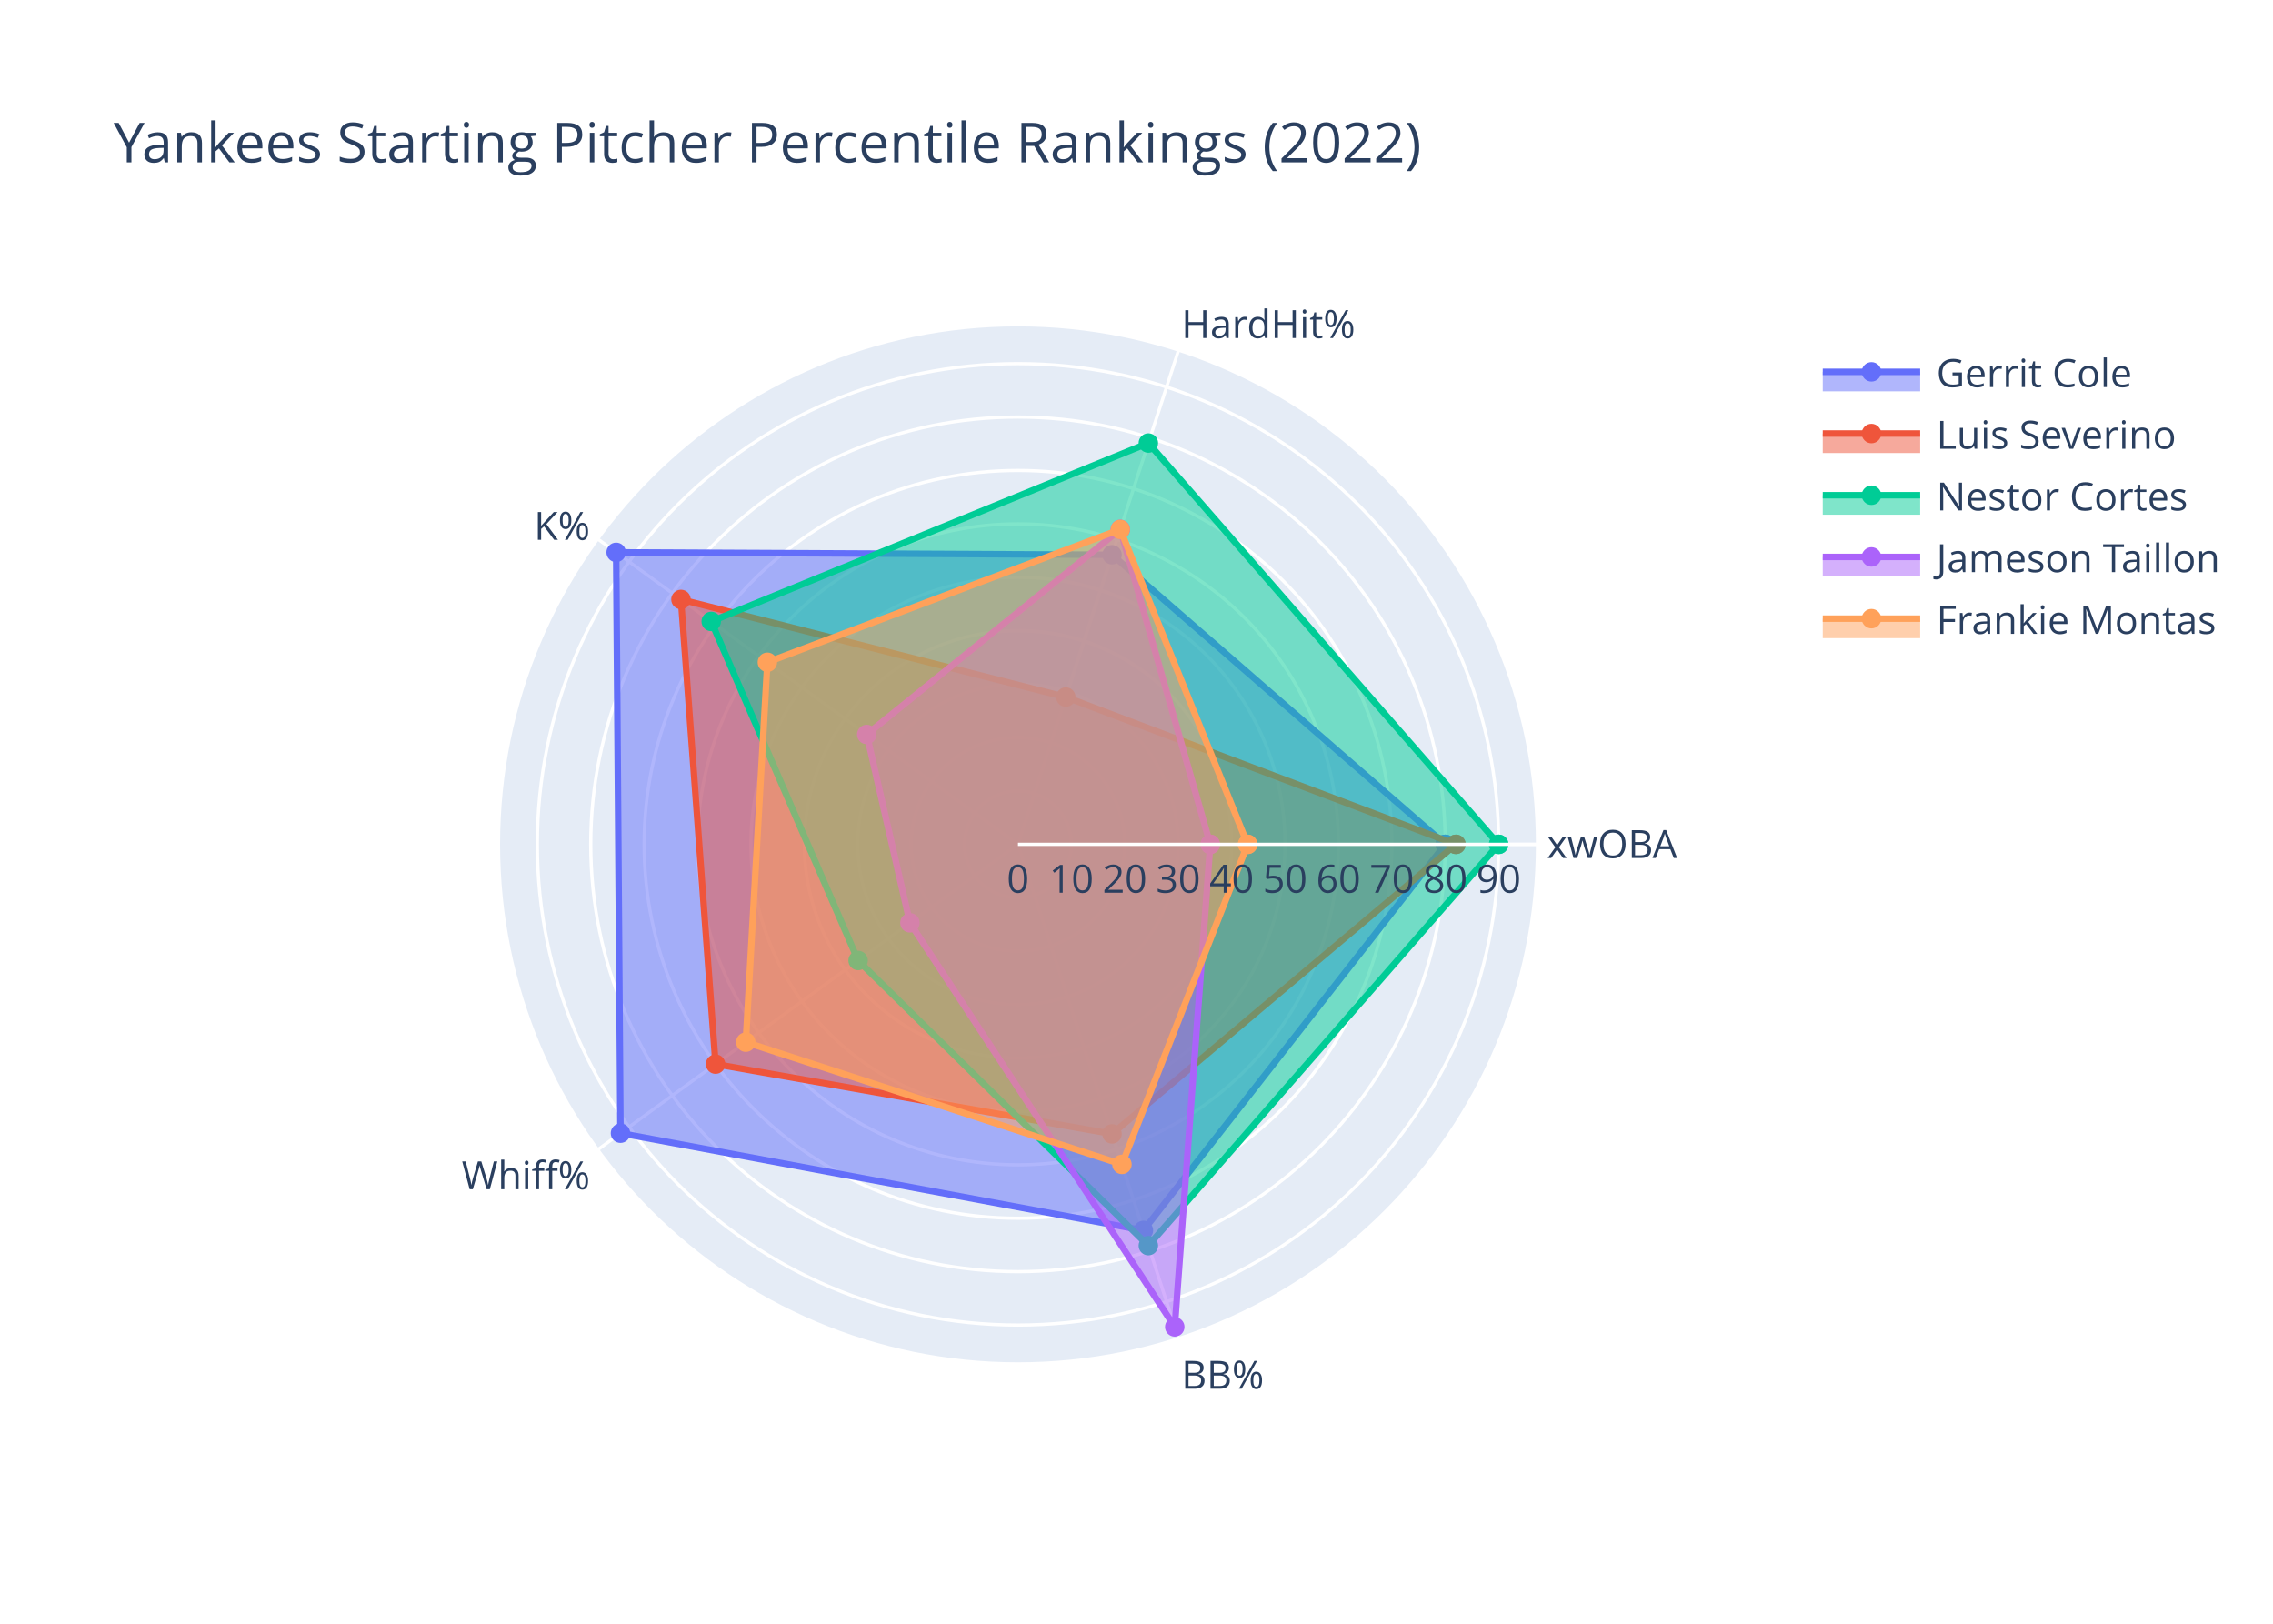
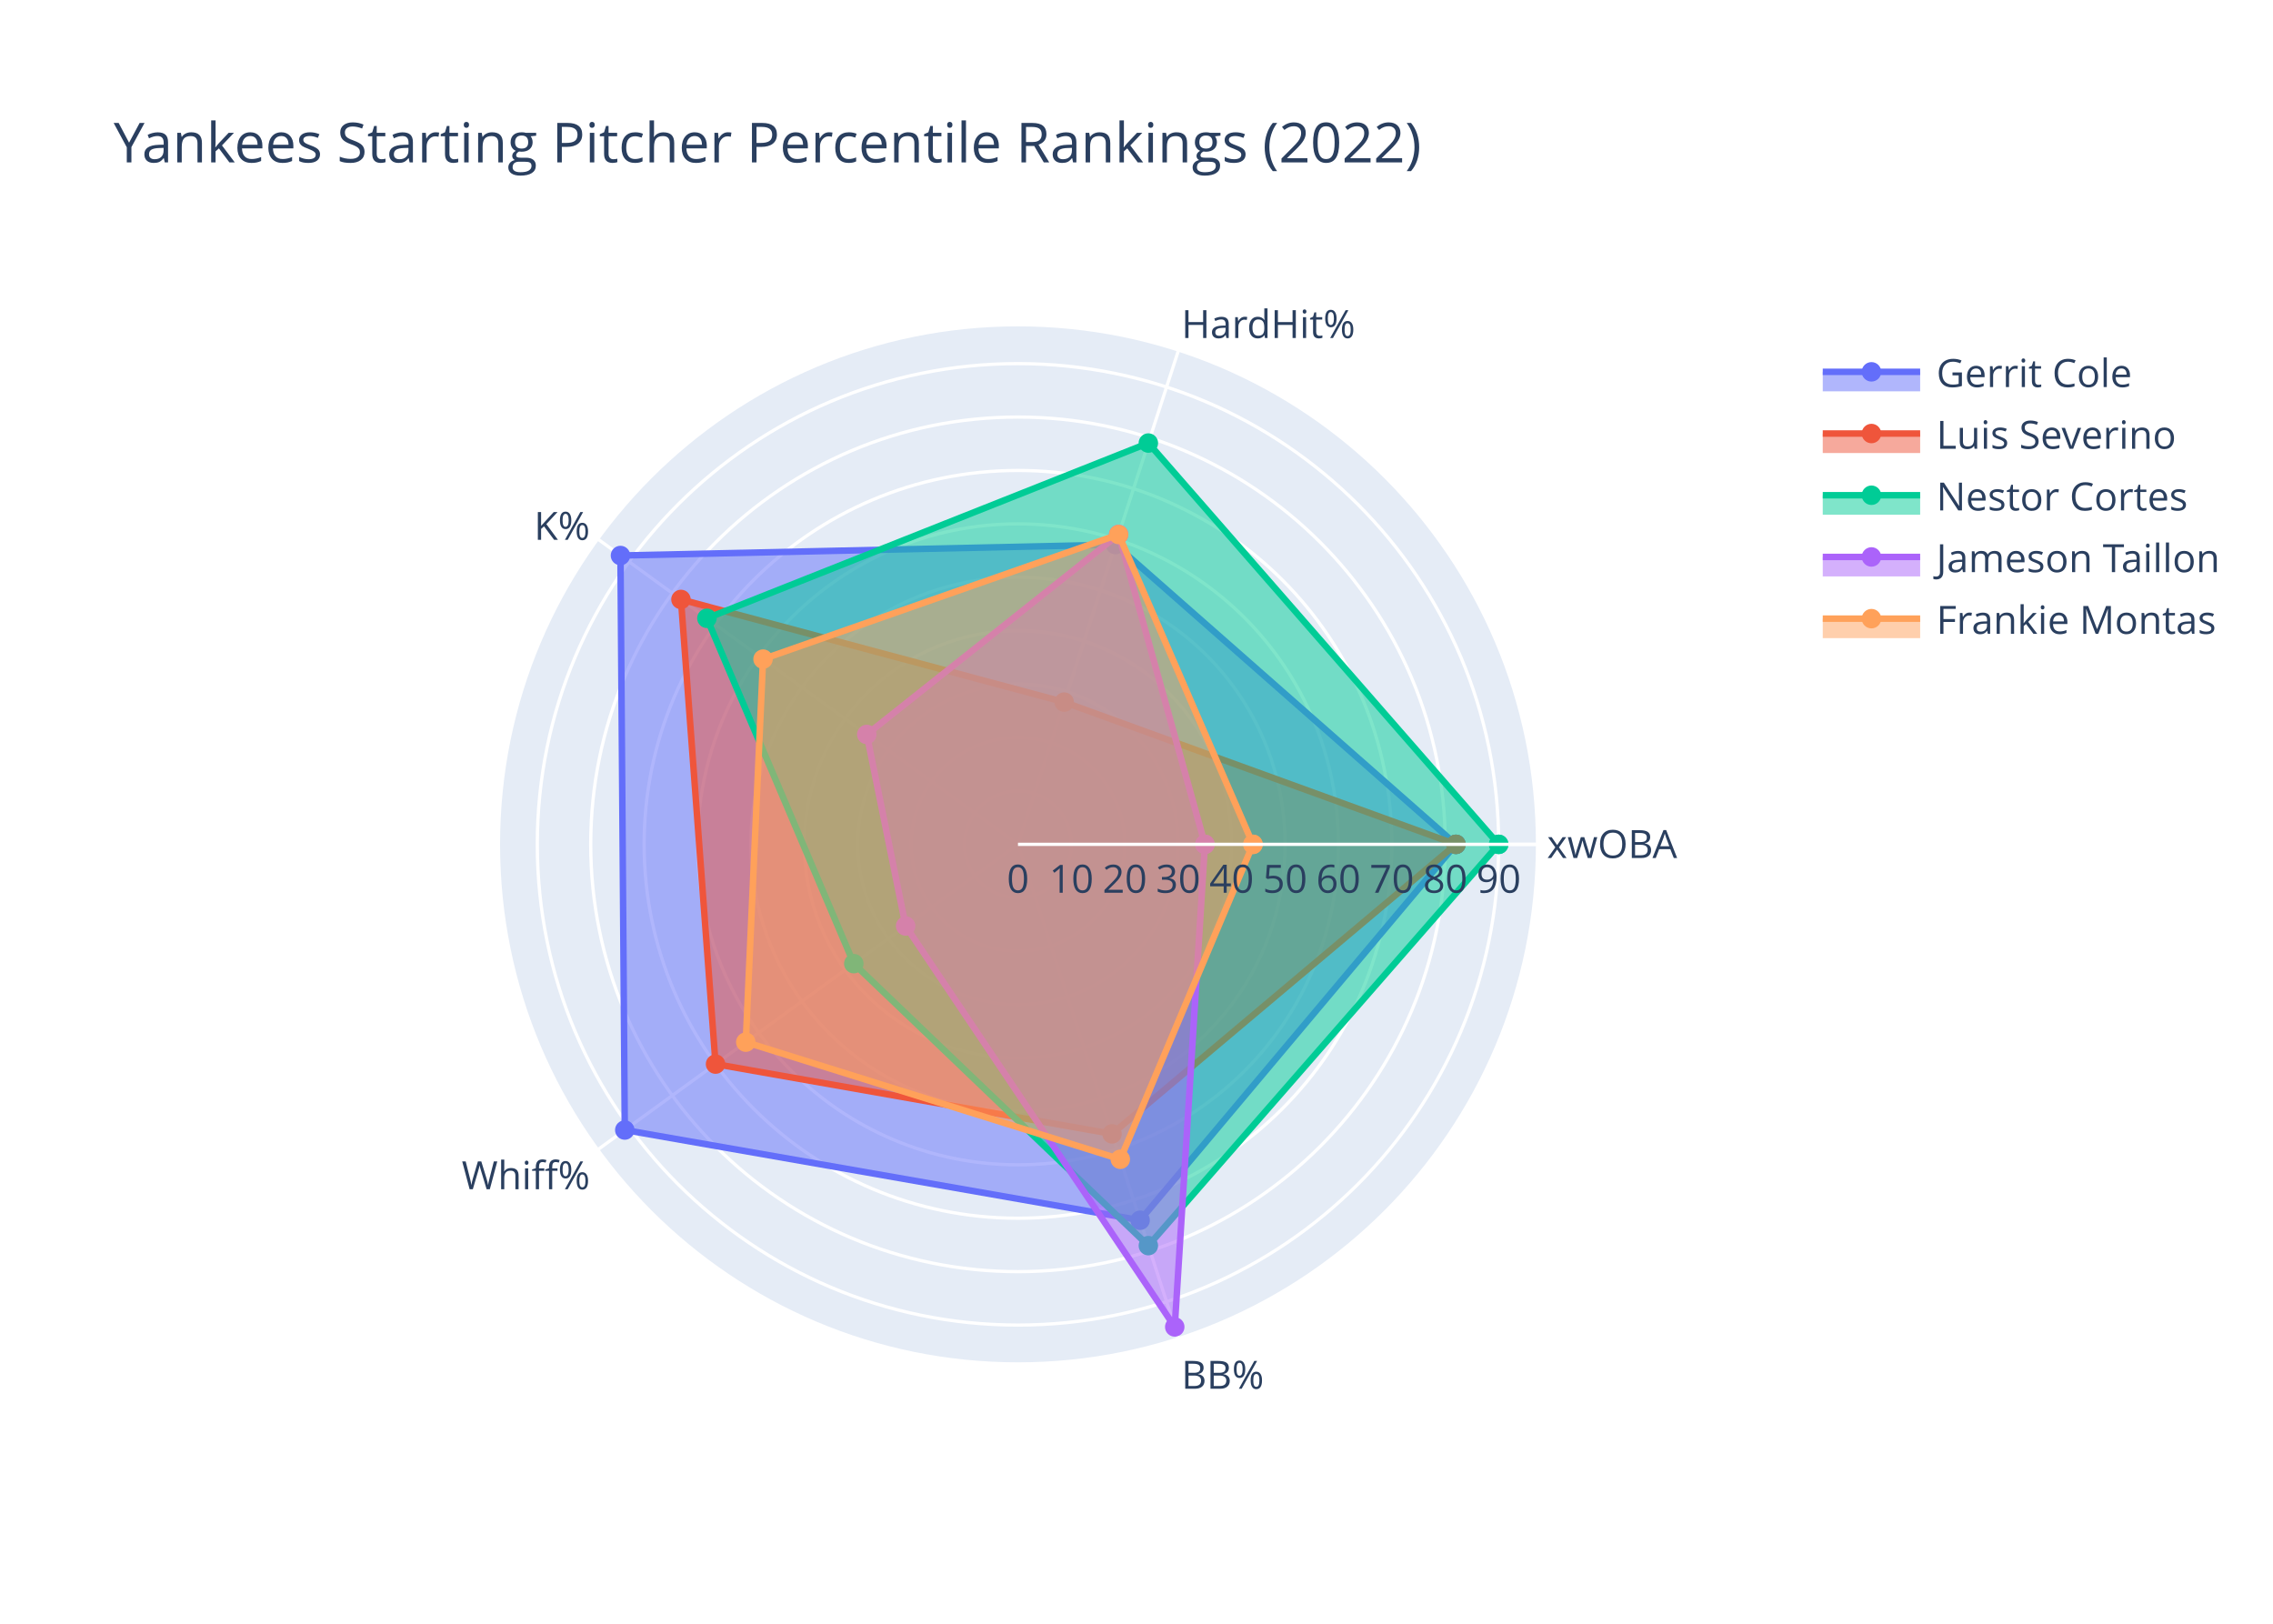
<svg xmlns="http://www.w3.org/2000/svg" class="main-svg" width="700" height="500" style="" viewBox="0 0 700 500">
  <rect x="0" y="0" width="700" height="500" style="fill: rgb(255, 255, 255); fill-opacity: 1;" />
-   <defs id="defs-b1a6de">
+   <defs id="defs-b98ed2">
    <g class="clips">
-       <clipPath id="clipb1a6depolar-for-traces">
+       <clipPath id="clipb98ed2polar-for-traces">
        <path d="M160,0A160,160 0,1,0 -160,-1.9594348786357652e-14A160,160 0,1,0 160,3.9188697572715304e-14Z" transform="translate(160,160)" />
      </clipPath>
    </g>
    <g class="gradients" />
    <g class="patterns" />
  </defs>
  <g class="bglayer" />
  <g class="layer-below">
    <g class="imagelayer" />
    <g class="shapelayer" />
  </g>
  <g class="cartesianlayer" />
  <g class="polarlayer">
    <g class="polar">
      <g class="polarsublayer draglayer" />
      <g class="polarsublayer plotbg">
        <path d="M160,0A160,160 0,1,0 -160,-1.9594348786357652e-14A160,160 0,1,0 160,3.9188697572715304e-14Z" transform="translate(313.5,260)" style="fill: rgb(229, 236, 246); fill-opacity: 1;" />
      </g>
      <g class="polarsublayer backplot">
        <g class="maplayer" />
      </g>
      <g class="polarsublayer angular-grid" style="fill: none;">
        <path class="angularaxisgrid" d="M313.5,260L473.5,260" style="stroke: rgb(255, 255, 255); stroke-opacity: 1; stroke-width: 1px;" />
        <path class="angularaxisgrid" d="M313.5,260L362.943,107.831" style="stroke: rgb(255, 255, 255); stroke-opacity: 1; stroke-width: 1px;" />
        <path class="angularaxisgrid" d="M313.5,260L184.057,165.954" style="stroke: rgb(255, 255, 255); stroke-opacity: 1; stroke-width: 1px;" />
        <path class="angularaxisgrid" d="M313.5,260L184.057,354.046" style="stroke: rgb(255, 255, 255); stroke-opacity: 1; stroke-width: 1px;" />
        <path class="angularaxisgrid" d="M313.5,260L362.943,412.169" style="stroke: rgb(255, 255, 255); stroke-opacity: 1; stroke-width: 1px;" />
      </g>
      <g class="polarsublayer radial-grid" transform="translate(313.5,260)" style="fill: none;">
        <path class="xgrid" d="M16.45,0A16.45,16.45 0,1,0 -16.45,-2.014543984597396e-15A16.45,16.45 0,1,0 16.45,4.029087969194792e-15Z" style="stroke: rgb(255, 255, 255); stroke-opacity: 1; stroke-width: 1px;" />
        <path class="xgrid" d="M32.89,0A32.89,32.89 0,1,0 -32.89,-4.0278633223956445e-15A32.89,32.89 0,1,0 32.89,8.055726644791289e-15Z" style="stroke: rgb(255, 255, 255); stroke-opacity: 1; stroke-width: 1px;" />
        <path class="xgrid" d="M49.34,0A49.34,49.34 0,1,0 -49.34,-6.042407306993041e-15A49.34,49.34 0,1,0 49.34,1.2084814613986083e-14Z" style="stroke: rgb(255, 255, 255); stroke-opacity: 1; stroke-width: 1px;" />
        <path class="xgrid" d="M65.79,0A65.79,65.79 0,1,0 -65.79,-8.056951291590437e-15A65.79,65.79 0,1,0 65.79,1.6113902583180875e-14Z" style="stroke: rgb(255, 255, 255); stroke-opacity: 1; stroke-width: 1px;" />
        <path class="xgrid" d="M82.24,0A82.24,82.24 0,1,0 -82.24,-1.0071495276187832e-14A82.24,82.24 0,1,0 82.24,2.0142990552375664e-14Z" style="stroke: rgb(255, 255, 255); stroke-opacity: 1; stroke-width: 1px;" />
        <path class="xgrid" d="M98.68,0A98.68,98.68 0,1,0 -98.68,-1.2084814613986083e-14A98.68,98.68 0,1,0 98.68,2.4169629227972165e-14Z" style="stroke: rgb(255, 255, 255); stroke-opacity: 1; stroke-width: 1px;" />
        <path class="xgrid" d="M115.13,0A115.13,115.13 0,1,0 -115.13,-1.4099358598583477e-14A115.13,115.13 0,1,0 115.13,2.8198717197166954e-14Z" style="stroke: rgb(255, 255, 255); stroke-opacity: 1; stroke-width: 1px;" />
        <path class="xgrid" d="M131.58,0A131.58,131.58 0,1,0 -131.58,-1.6113902583180875e-14A131.58,131.58 0,1,0 131.58,3.222780516636175e-14Z" style="stroke: rgb(255, 255, 255); stroke-opacity: 1; stroke-width: 1px;" />
        <path class="xgrid" d="M148.03,0A148.03,148.03 0,1,0 -148.03,-1.812844656777827e-14A148.03,148.03 0,1,0 148.03,3.625689313555654e-14Z" style="stroke: rgb(255, 255, 255); stroke-opacity: 1; stroke-width: 1px;" />
      </g>
      <g class="polarsublayer frontplot" transform="translate(153.5,100)">
        <g class="barlayer" />
        <g class="scatterlayer">
-           <g class="trace scatter tracef7bfa1" style="stroke-miterlimit: 2; opacity: 1;">
-             <g class="fills" clip-path="url(#clipb1a6depolar-for-traces)">
-               <g>
-                 <path class="js-fill" d="M291.58,160L188.97,70.84L36.25,70.09L37.58,248.94L198.63,278.88L291.58,160Z" style="fill: rgb(99, 110, 250); fill-opacity: 0.5; stroke-width: 0;" />
-               </g>
-             </g>
-             <g class="errorbars" />
-             <g class="lines">
-               <path class="js-line" d="M291.58,160L188.97,70.84L36.25,70.09L37.58,248.94L198.63,278.88L291.58,160" clip-path="url(#clipb1a6depolar-for-traces)" style="vector-effect: non-scaling-stroke; fill: none; stroke: rgb(99, 110, 250); stroke-opacity: 1; stroke-width: 2px; opacity: 1;" />
-             </g>
-             <g class="points">
-               <path class="point" transform="translate(291.58,160)" d="M3,0A3,3 0 1,1 0,-3A3,3 0 0,1 3,0Z" style="opacity: 1; stroke-width: 0px; fill: rgb(99, 110, 250); fill-opacity: 1;" />
-               <path class="point" transform="translate(188.97,70.84)" d="M3,0A3,3 0 1,1 0,-3A3,3 0 0,1 3,0Z" style="opacity: 1; stroke-width: 0px; fill: rgb(99, 110, 250); fill-opacity: 1;" />
-               <path class="point" transform="translate(36.25,70.09)" d="M3,0A3,3 0 1,1 0,-3A3,3 0 0,1 3,0Z" style="opacity: 1; stroke-width: 0px; fill: rgb(99, 110, 250); fill-opacity: 1;" />
-               <path class="point" transform="translate(37.58,248.94)" d="M3,0A3,3 0 1,1 0,-3A3,3 0 0,1 3,0Z" style="opacity: 1; stroke-width: 0px; fill: rgb(99, 110, 250); fill-opacity: 1;" />
-               <path class="point" transform="translate(198.63,278.88)" d="M3,0A3,3 0 1,1 0,-3A3,3 0 0,1 3,0Z" style="opacity: 1; stroke-width: 0px; fill: rgb(99, 110, 250); fill-opacity: 1;" />
-               <path class="point" transform="translate(291.58,160)" d="M3,0A3,3 0 1,1 0,-3A3,3 0 0,1 3,0Z" style="opacity: 1; stroke-width: 0px; fill: rgb(99, 110, 250); fill-opacity: 1;" />
-             </g>
-             <g class="text" />
-           </g>
-           <g class="trace scatter traceea5ca1" style="stroke-miterlimit: 2; opacity: 1;">
-             <g class="fills" clip-path="url(#clipb1a6depolar-for-traces)">
-               <g>
-                 <path class="js-fill" d="M294.87,160L174.74,114.64L56.21,84.59L66.86,227.67L188.97,249.16L294.87,160Z" style="fill: rgb(239, 85, 59); fill-opacity: 0.5; stroke-width: 0;" />
-               </g>
-             </g>
-             <g class="errorbars" />
-             <g class="lines">
-               <path class="js-line" d="M294.87,160L174.74,114.64L56.21,84.59L66.86,227.67L188.97,249.16L294.87,160" clip-path="url(#clipb1a6depolar-for-traces)" style="vector-effect: non-scaling-stroke; fill: none; stroke: rgb(239, 85, 59); stroke-opacity: 1; stroke-width: 2px; opacity: 1;" />
+           <g class="trace scatter trace7f2d64" style="stroke-miterlimit: 2; opacity: 1;">
+             <g class="fills" clip-path="url(#clipb98ed2polar-for-traces)">
+               <g>
+                 <path class="js-fill" d="M294.87,160L189.99,67.71L37.58,71.06L38.91,247.97L197.61,275.75L294.87,160Z" style="fill: rgb(99, 110, 250); fill-opacity: 0.5; stroke-width: 0;" />
+               </g>
+             </g>
+             <g class="errorbars" />
+             <g class="lines">
+               <path class="js-line" d="M294.87,160L189.99,67.71L37.58,71.06L38.91,247.97L197.61,275.75L294.87,160" clip-path="url(#clipb98ed2polar-for-traces)" style="vector-effect: non-scaling-stroke; fill: none; stroke: rgb(99, 110, 250); stroke-opacity: 1; stroke-width: 2px; opacity: 1;" />
+             </g>
+             <g class="points">
+               <path class="point" transform="translate(294.87,160)" d="M3,0A3,3 0 1,1 0,-3A3,3 0 0,1 3,0Z" style="opacity: 1; stroke-width: 0px; fill: rgb(99, 110, 250); fill-opacity: 1;" />
+               <path class="point" transform="translate(189.99,67.71)" d="M3,0A3,3 0 1,1 0,-3A3,3 0 0,1 3,0Z" style="opacity: 1; stroke-width: 0px; fill: rgb(99, 110, 250); fill-opacity: 1;" />
+               <path class="point" transform="translate(37.58,71.06)" d="M3,0A3,3 0 1,1 0,-3A3,3 0 0,1 3,0Z" style="opacity: 1; stroke-width: 0px; fill: rgb(99, 110, 250); fill-opacity: 1;" />
+               <path class="point" transform="translate(38.91,247.97)" d="M3,0A3,3 0 1,1 0,-3A3,3 0 0,1 3,0Z" style="opacity: 1; stroke-width: 0px; fill: rgb(99, 110, 250); fill-opacity: 1;" />
+               <path class="point" transform="translate(197.61,275.75)" d="M3,0A3,3 0 1,1 0,-3A3,3 0 0,1 3,0Z" style="opacity: 1; stroke-width: 0px; fill: rgb(99, 110, 250); fill-opacity: 1;" />
+               <path class="point" transform="translate(294.87,160)" d="M3,0A3,3 0 1,1 0,-3A3,3 0 0,1 3,0Z" style="opacity: 1; stroke-width: 0px; fill: rgb(99, 110, 250); fill-opacity: 1;" />
+             </g>
+             <g class="text" />
+           </g>
+           <g class="trace scatter tracecbc526" style="stroke-miterlimit: 2; opacity: 1;">
+             <g class="fills" clip-path="url(#clipb98ed2polar-for-traces)">
+               <g>
+                 <path class="js-fill" d="M294.87,160L174.23,116.2L56.21,84.59L66.86,227.67L188.97,249.16L294.87,160Z" style="fill: rgb(239, 85, 59); fill-opacity: 0.5; stroke-width: 0;" />
+               </g>
+             </g>
+             <g class="errorbars" />
+             <g class="lines">
+               <path class="js-line" d="M294.87,160L174.23,116.2L56.21,84.59L66.86,227.67L188.97,249.16L294.87,160" clip-path="url(#clipb98ed2polar-for-traces)" style="vector-effect: non-scaling-stroke; fill: none; stroke: rgb(239, 85, 59); stroke-opacity: 1; stroke-width: 2px; opacity: 1;" />
            </g>
            <g class="points">
              <path class="point" transform="translate(294.87,160)" d="M3,0A3,3 0 1,1 0,-3A3,3 0 0,1 3,0Z" style="opacity: 1; stroke-width: 0px; fill: rgb(239, 85, 59); fill-opacity: 1;" />
-               <path class="point" transform="translate(174.74,114.64)" d="M3,0A3,3 0 1,1 0,-3A3,3 0 0,1 3,0Z" style="opacity: 1; stroke-width: 0px; fill: rgb(239, 85, 59); fill-opacity: 1;" />
+               <path class="point" transform="translate(174.23,116.2)" d="M3,0A3,3 0 1,1 0,-3A3,3 0 0,1 3,0Z" style="opacity: 1; stroke-width: 0px; fill: rgb(239, 85, 59); fill-opacity: 1;" />
              <path class="point" transform="translate(56.21,84.59)" d="M3,0A3,3 0 1,1 0,-3A3,3 0 0,1 3,0Z" style="opacity: 1; stroke-width: 0px; fill: rgb(239, 85, 59); fill-opacity: 1;" />
              <path class="point" transform="translate(66.86,227.67)" d="M3,0A3,3 0 1,1 0,-3A3,3 0 0,1 3,0Z" style="opacity: 1; stroke-width: 0px; fill: rgb(239, 85, 59); fill-opacity: 1;" />
              <path class="point" transform="translate(188.97,249.16)" d="M3,0A3,3 0 1,1 0,-3A3,3 0 0,1 3,0Z" style="opacity: 1; stroke-width: 0px; fill: rgb(239, 85, 59); fill-opacity: 1;" />
              <path class="point" transform="translate(294.87,160)" d="M3,0A3,3 0 1,1 0,-3A3,3 0 0,1 3,0Z" style="opacity: 1; stroke-width: 0px; fill: rgb(239, 85, 59); fill-opacity: 1;" />
            </g>
            <g class="text" />
          </g>
-           <g class="trace scatter trace4a1dc7" style="stroke-miterlimit: 2; opacity: 1;">
-             <g class="fills" clip-path="url(#clipb1a6depolar-for-traces)">
-               <g>
-                 <path class="js-fill" d="M308.03,160L200.15,36.43L65.53,91.36L110.77,195.77L200.15,283.57L308.03,160Z" style="fill: rgb(0, 204, 150); fill-opacity: 0.5; stroke-width: 0;" />
-               </g>
-             </g>
-             <g class="errorbars" />
-             <g class="lines">
-               <path class="js-line" d="M308.03,160L200.15,36.43L65.53,91.36L110.77,195.77L200.15,283.57L308.03,160" clip-path="url(#clipb1a6depolar-for-traces)" style="vector-effect: non-scaling-stroke; fill: none; stroke: rgb(0, 204, 150); stroke-opacity: 1; stroke-width: 2px; opacity: 1;" />
+           <g class="trace scatter traceff971d" style="stroke-miterlimit: 2; opacity: 1;">
+             <g class="fills" clip-path="url(#clipb98ed2polar-for-traces)">
+               <g>
+                 <path class="js-fill" d="M308.03,160L200.15,36.43L64.2,90.39L109.44,196.74L200.15,283.57L308.03,160Z" style="fill: rgb(0, 204, 150); fill-opacity: 0.5; stroke-width: 0;" />
+               </g>
+             </g>
+             <g class="errorbars" />
+             <g class="lines">
+               <path class="js-line" d="M308.03,160L200.15,36.43L64.2,90.39L109.44,196.74L200.15,283.57L308.03,160" clip-path="url(#clipb98ed2polar-for-traces)" style="vector-effect: non-scaling-stroke; fill: none; stroke: rgb(0, 204, 150); stroke-opacity: 1; stroke-width: 2px; opacity: 1;" />
            </g>
            <g class="points">
              <path class="point" transform="translate(308.03,160)" d="M3,0A3,3 0 1,1 0,-3A3,3 0 0,1 3,0Z" style="opacity: 1; stroke-width: 0px; fill: rgb(0, 204, 150); fill-opacity: 1;" />
              <path class="point" transform="translate(200.15,36.43)" d="M3,0A3,3 0 1,1 0,-3A3,3 0 0,1 3,0Z" style="opacity: 1; stroke-width: 0px; fill: rgb(0, 204, 150); fill-opacity: 1;" />
-               <path class="point" transform="translate(65.53,91.36)" d="M3,0A3,3 0 1,1 0,-3A3,3 0 0,1 3,0Z" style="opacity: 1; stroke-width: 0px; fill: rgb(0, 204, 150); fill-opacity: 1;" />
-               <path class="point" transform="translate(110.77,195.77)" d="M3,0A3,3 0 1,1 0,-3A3,3 0 0,1 3,0Z" style="opacity: 1; stroke-width: 0px; fill: rgb(0, 204, 150); fill-opacity: 1;" />
+               <path class="point" transform="translate(64.2,90.39)" d="M3,0A3,3 0 1,1 0,-3A3,3 0 0,1 3,0Z" style="opacity: 1; stroke-width: 0px; fill: rgb(0, 204, 150); fill-opacity: 1;" />
+               <path class="point" transform="translate(109.44,196.74)" d="M3,0A3,3 0 1,1 0,-3A3,3 0 0,1 3,0Z" style="opacity: 1; stroke-width: 0px; fill: rgb(0, 204, 150); fill-opacity: 1;" />
              <path class="point" transform="translate(200.15,283.57)" d="M3,0A3,3 0 1,1 0,-3A3,3 0 0,1 3,0Z" style="opacity: 1; stroke-width: 0px; fill: rgb(0, 204, 150); fill-opacity: 1;" />
              <path class="point" transform="translate(308.03,160)" d="M3,0A3,3 0 1,1 0,-3A3,3 0 0,1 3,0Z" style="opacity: 1; stroke-width: 0px; fill: rgb(0, 204, 150); fill-opacity: 1;" />
            </g>
            <g class="text" />
          </g>
-           <g class="trace scatter trace2f2eb3" style="stroke-miterlimit: 2; opacity: 1;">
-             <g class="fills" clip-path="url(#clipb1a6depolar-for-traces)">
-               <g>
-                 <path class="js-fill" d="M219.21,160L191.51,63.02L113.43,126.16L126.73,184.17L208.28,308.6L219.21,160Z" style="fill: rgb(171, 99, 250); fill-opacity: 0.5; stroke-width: 0;" />
-               </g>
-             </g>
-             <g class="errorbars" />
-             <g class="lines">
-               <path class="js-line" d="M219.21,160L191.51,63.02L113.43,126.16L126.73,184.17L208.28,308.6L219.21,160" clip-path="url(#clipb1a6depolar-for-traces)" style="vector-effect: non-scaling-stroke; fill: none; stroke: rgb(171, 99, 250); stroke-opacity: 1; stroke-width: 2px; opacity: 1;" />
-             </g>
-             <g class="points">
-               <path class="point" transform="translate(219.21,160)" d="M3,0A3,3 0 1,1 0,-3A3,3 0 0,1 3,0Z" style="opacity: 1; stroke-width: 0px; fill: rgb(171, 99, 250); fill-opacity: 1;" />
-               <path class="point" transform="translate(191.51,63.02)" d="M3,0A3,3 0 1,1 0,-3A3,3 0 0,1 3,0Z" style="opacity: 1; stroke-width: 0px; fill: rgb(171, 99, 250); fill-opacity: 1;" />
+           <g class="trace scatter trace6ea8d6" style="stroke-miterlimit: 2; opacity: 1;">
+             <g class="fills" clip-path="url(#clipb98ed2polar-for-traces)">
+               <g>
+                 <path class="js-fill" d="M217.57,160L191,64.58L113.43,126.16L125.4,185.14L208.28,308.6L217.57,160Z" style="fill: rgb(171, 99, 250); fill-opacity: 0.5; stroke-width: 0;" />
+               </g>
+             </g>
+             <g class="errorbars" />
+             <g class="lines">
+               <path class="js-line" d="M217.57,160L191,64.58L113.43,126.16L125.4,185.14L208.28,308.6L217.57,160" clip-path="url(#clipb98ed2polar-for-traces)" style="vector-effect: non-scaling-stroke; fill: none; stroke: rgb(171, 99, 250); stroke-opacity: 1; stroke-width: 2px; opacity: 1;" />
+             </g>
+             <g class="points">
+               <path class="point" transform="translate(217.57,160)" d="M3,0A3,3 0 1,1 0,-3A3,3 0 0,1 3,0Z" style="opacity: 1; stroke-width: 0px; fill: rgb(171, 99, 250); fill-opacity: 1;" />
+               <path class="point" transform="translate(191,64.58)" d="M3,0A3,3 0 1,1 0,-3A3,3 0 0,1 3,0Z" style="opacity: 1; stroke-width: 0px; fill: rgb(171, 99, 250); fill-opacity: 1;" />
              <path class="point" transform="translate(113.43,126.16)" d="M3,0A3,3 0 1,1 0,-3A3,3 0 0,1 3,0Z" style="opacity: 1; stroke-width: 0px; fill: rgb(171, 99, 250); fill-opacity: 1;" />
-               <path class="point" transform="translate(126.73,184.17)" d="M3,0A3,3 0 1,1 0,-3A3,3 0 0,1 3,0Z" style="opacity: 1; stroke-width: 0px; fill: rgb(171, 99, 250); fill-opacity: 1;" />
+               <path class="point" transform="translate(125.4,185.14)" d="M3,0A3,3 0 1,1 0,-3A3,3 0 0,1 3,0Z" style="opacity: 1; stroke-width: 0px; fill: rgb(171, 99, 250); fill-opacity: 1;" />
              <path class="point" transform="translate(208.28,308.6)" d="M3,0A3,3 0 1,1 0,-3A3,3 0 0,1 3,0Z" style="opacity: 1; stroke-width: 0px; fill: rgb(171, 99, 250); fill-opacity: 1;" />
-               <path class="point" transform="translate(219.21,160)" d="M3,0A3,3 0 1,1 0,-3A3,3 0 0,1 3,0Z" style="opacity: 1; stroke-width: 0px; fill: rgb(171, 99, 250); fill-opacity: 1;" />
-             </g>
-             <g class="text" />
-           </g>
-           <g class="trace scatter trace88a34a" style="stroke-miterlimit: 2; opacity: 1;">
-             <g class="fills" clip-path="url(#clipb1a6depolar-for-traces)">
-               <g>
-                 <path class="js-fill" d="M230.72,160L191.51,63.02L82.82,103.93L76.17,220.91L192.02,258.55L230.72,160Z" style="fill: rgb(255, 161, 90); fill-opacity: 0.5; stroke-width: 0;" />
-               </g>
-             </g>
-             <g class="errorbars" />
-             <g class="lines">
-               <path class="js-line" d="M230.72,160L191.51,63.02L82.82,103.93L76.17,220.91L192.02,258.55L230.72,160" clip-path="url(#clipb1a6depolar-for-traces)" style="vector-effect: non-scaling-stroke; fill: none; stroke: rgb(255, 161, 90); stroke-opacity: 1; stroke-width: 2px; opacity: 1;" />
-             </g>
-             <g class="points">
-               <path class="point" transform="translate(230.72,160)" d="M3,0A3,3 0 1,1 0,-3A3,3 0 0,1 3,0Z" style="opacity: 1; stroke-width: 0px; fill: rgb(255, 161, 90); fill-opacity: 1;" />
-               <path class="point" transform="translate(191.51,63.02)" d="M3,0A3,3 0 1,1 0,-3A3,3 0 0,1 3,0Z" style="opacity: 1; stroke-width: 0px; fill: rgb(255, 161, 90); fill-opacity: 1;" />
-               <path class="point" transform="translate(82.82,103.93)" d="M3,0A3,3 0 1,1 0,-3A3,3 0 0,1 3,0Z" style="opacity: 1; stroke-width: 0px; fill: rgb(255, 161, 90); fill-opacity: 1;" />
+               <path class="point" transform="translate(217.57,160)" d="M3,0A3,3 0 1,1 0,-3A3,3 0 0,1 3,0Z" style="opacity: 1; stroke-width: 0px; fill: rgb(171, 99, 250); fill-opacity: 1;" />
+             </g>
+             <g class="text" />
+           </g>
+           <g class="trace scatter trace9b1968" style="stroke-miterlimit: 2; opacity: 1;">
+             <g class="fills" clip-path="url(#clipb98ed2polar-for-traces)">
+               <g>
+                 <path class="js-fill" d="M232.37,160L191,64.58L81.49,102.96L76.17,220.91L191.51,256.98L232.37,160Z" style="fill: rgb(255, 161, 90); fill-opacity: 0.5; stroke-width: 0;" />
+               </g>
+             </g>
+             <g class="errorbars" />
+             <g class="lines">
+               <path class="js-line" d="M232.37,160L191,64.58L81.49,102.96L76.17,220.91L191.51,256.98L232.37,160" clip-path="url(#clipb98ed2polar-for-traces)" style="vector-effect: non-scaling-stroke; fill: none; stroke: rgb(255, 161, 90); stroke-opacity: 1; stroke-width: 2px; opacity: 1;" />
+             </g>
+             <g class="points">
+               <path class="point" transform="translate(232.37,160)" d="M3,0A3,3 0 1,1 0,-3A3,3 0 0,1 3,0Z" style="opacity: 1; stroke-width: 0px; fill: rgb(255, 161, 90); fill-opacity: 1;" />
+               <path class="point" transform="translate(191,64.58)" d="M3,0A3,3 0 1,1 0,-3A3,3 0 0,1 3,0Z" style="opacity: 1; stroke-width: 0px; fill: rgb(255, 161, 90); fill-opacity: 1;" />
+               <path class="point" transform="translate(81.49,102.96)" d="M3,0A3,3 0 1,1 0,-3A3,3 0 0,1 3,0Z" style="opacity: 1; stroke-width: 0px; fill: rgb(255, 161, 90); fill-opacity: 1;" />
              <path class="point" transform="translate(76.17,220.91)" d="M3,0A3,3 0 1,1 0,-3A3,3 0 0,1 3,0Z" style="opacity: 1; stroke-width: 0px; fill: rgb(255, 161, 90); fill-opacity: 1;" />
-               <path class="point" transform="translate(192.02,258.55)" d="M3,0A3,3 0 1,1 0,-3A3,3 0 0,1 3,0Z" style="opacity: 1; stroke-width: 0px; fill: rgb(255, 161, 90); fill-opacity: 1;" />
-               <path class="point" transform="translate(230.72,160)" d="M3,0A3,3 0 1,1 0,-3A3,3 0 0,1 3,0Z" style="opacity: 1; stroke-width: 0px; fill: rgb(255, 161, 90); fill-opacity: 1;" />
+               <path class="point" transform="translate(191.51,256.98)" d="M3,0A3,3 0 1,1 0,-3A3,3 0 0,1 3,0Z" style="opacity: 1; stroke-width: 0px; fill: rgb(255, 161, 90); fill-opacity: 1;" />
+               <path class="point" transform="translate(232.37,160)" d="M3,0A3,3 0 1,1 0,-3A3,3 0 0,1 3,0Z" style="opacity: 1; stroke-width: 0px; fill: rgb(255, 161, 90); fill-opacity: 1;" />
            </g>
            <g class="text" />
          </g>
        </g>
      </g>
      <g class="polarsublayer angular-line">
        <path d="M160,0A160,160 0,1,0 -160,-1.9594348786357652e-14A160,160 0,1,0 160,3.9188697572715304e-14Z" transform="translate(313.5,260)" stroke-width="1" style="fill: none; stroke: rgb(255, 255, 255); stroke-opacity: 1;" />
      </g>
      <g class="polarsublayer radial-line">
        <line x1="0" y1="0" x2="160" y2="0" transform="translate(313.5,260)" stroke-width="1" style="fill: none; stroke: rgb(255, 255, 255); stroke-opacity: 1;" />
      </g>
      <g class="polarsublayer angular-axis">
        <g class="angularaxistick">
          <text text-anchor="start" x="2.9" y="4.2" transform="translate(473.5,260)" style="font-family: 'Open Sans', verdana, arial, sans-serif; font-size: 12px; fill: rgb(42, 63, 95); fill-opacity: 1; white-space: pre; opacity: 1;">xwOBA</text>
        </g>
        <g class="angularaxistick">
          <text text-anchor="start" x="0.896" y="-3.743" transform="translate(362.9427,107.831)" style="font-family: 'Open Sans', verdana, arial, sans-serif; font-size: 12px; fill: rgb(42, 63, 95); fill-opacity: 1; white-space: pre; opacity: 1;">HardHit%</text>
        </g>
        <g class="angularaxistick">
          <text text-anchor="end" x="-2.346" y="0.283" transform="translate(184.0573,165.9544)" style="font-family: 'Open Sans', verdana, arial, sans-serif; font-size: 12px; fill: rgb(42, 63, 95); fill-opacity: 1; white-space: pre; opacity: 1;">K%</text>
        </g>
        <g class="angularaxistick">
          <text text-anchor="end" x="-2.346" y="12.156" transform="translate(184.0573,354.0456)" style="font-family: 'Open Sans', verdana, arial, sans-serif; font-size: 12px; fill: rgb(42, 63, 95); fill-opacity: 1; white-space: pre; opacity: 1;">Whiff%</text>
        </g>
        <g class="angularaxistick">
          <text text-anchor="start" x="0.896" y="15.469" transform="translate(362.9427,412.169)" style="font-family: 'Open Sans', verdana, arial, sans-serif; font-size: 12px; fill: rgb(42, 63, 95); fill-opacity: 1; white-space: pre; opacity: 1;">BB%</text>
        </g>
      </g>
      <g class="polarsublayer radial-axis" transform="translate(313.5,260)">
        <g class="xtick">
          <text text-anchor="middle" x="0" y="14.9" transform="" style="font-family: 'Open Sans', verdana, arial, sans-serif; font-size: 12px; fill: rgb(42, 63, 95); fill-opacity: 1; white-space: pre; opacity: 1;">0</text>
        </g>
        <g class="xtick">
          <text text-anchor="middle" x="0" y="14.9" transform="translate(16.45,0)" style="font-family: 'Open Sans', verdana, arial, sans-serif; font-size: 12px; fill: rgb(42, 63, 95); fill-opacity: 1; white-space: pre; opacity: 1;">10</text>
        </g>
        <g class="xtick">
          <text text-anchor="middle" x="0" y="14.9" transform="translate(32.89,0)" style="font-family: 'Open Sans', verdana, arial, sans-serif; font-size: 12px; fill: rgb(42, 63, 95); fill-opacity: 1; white-space: pre; opacity: 1;">20</text>
        </g>
        <g class="xtick">
          <text text-anchor="middle" x="0" y="14.9" transform="translate(49.34,0)" style="font-family: 'Open Sans', verdana, arial, sans-serif; font-size: 12px; fill: rgb(42, 63, 95); fill-opacity: 1; white-space: pre; opacity: 1;">30</text>
        </g>
        <g class="xtick">
          <text text-anchor="middle" x="0" y="14.9" transform="translate(65.79,0)" style="font-family: 'Open Sans', verdana, arial, sans-serif; font-size: 12px; fill: rgb(42, 63, 95); fill-opacity: 1; white-space: pre; opacity: 1;">40</text>
        </g>
        <g class="xtick">
          <text text-anchor="middle" x="0" y="14.9" transform="translate(82.24,0)" style="font-family: 'Open Sans', verdana, arial, sans-serif; font-size: 12px; fill: rgb(42, 63, 95); fill-opacity: 1; white-space: pre; opacity: 1;">50</text>
        </g>
        <g class="xtick">
          <text text-anchor="middle" x="0" y="14.9" transform="translate(98.68,0)" style="font-family: 'Open Sans', verdana, arial, sans-serif; font-size: 12px; fill: rgb(42, 63, 95); fill-opacity: 1; white-space: pre; opacity: 1;">60</text>
        </g>
        <g class="xtick">
          <text text-anchor="middle" x="0" y="14.9" transform="translate(115.13,0)" style="font-family: 'Open Sans', verdana, arial, sans-serif; font-size: 12px; fill: rgb(42, 63, 95); fill-opacity: 1; white-space: pre; opacity: 1;">70</text>
        </g>
        <g class="xtick">
          <text text-anchor="middle" x="0" y="14.9" transform="translate(131.58,0)" style="font-family: 'Open Sans', verdana, arial, sans-serif; font-size: 12px; fill: rgb(42, 63, 95); fill-opacity: 1; white-space: pre; opacity: 1;">80</text>
        </g>
        <g class="xtick">
          <text text-anchor="middle" x="0" y="14.9" transform="translate(148.03,0)" style="font-family: 'Open Sans', verdana, arial, sans-serif; font-size: 12px; fill: rgb(42, 63, 95); fill-opacity: 1; white-space: pre; opacity: 1;">90</text>
        </g>
      </g>
    </g>
  </g>
  <g class="smithlayer" />
  <g class="ternarylayer" />
  <g class="geolayer" />
  <g class="funnelarealayer" />
  <g class="pielayer" />
  <g class="iciclelayer" />
  <g class="treemaplayer" />
  <g class="sunburstlayer" />
  <g class="glimages" />
-   <defs id="topdefs-b1a6de">
+   <defs id="topdefs-b98ed2">
    <g class="clips" />
-     <clipPath id="legendb1a6de">
+     <clipPath id="legendb98ed2">
      <rect width="132" height="105" x="0" y="0" />
    </clipPath>
  </defs>
  <g class="layer-above">
    <g class="imagelayer" />
    <g class="shapelayer" />
  </g>
  <g class="infolayer">
    <g class="legend" pointer-events="all" transform="translate(556.34,100)">
      <rect class="bg" shape-rendering="crispEdges" style="stroke: rgb(68, 68, 68); stroke-opacity: 1; fill: rgb(255, 255, 255); fill-opacity: 1; stroke-width: 0px;" width="132" height="105" x="0" y="0" />
-       <g class="scrollbox" transform="" clip-path="url(#legendb1a6de)">
+       <g class="scrollbox" transform="" clip-path="url(#legendb98ed2)">
        <g class="groups">
          <g class="traces" transform="translate(0,14.5)" style="opacity: 1;">
            <text class="legendtext" text-anchor="start" x="40" y="4.68" style="font-family: 'Open Sans', verdana, arial, sans-serif; font-size: 12px; fill: rgb(42, 63, 95); fill-opacity: 1; white-space: pre;">Gerrit Cole</text>
            <g class="layers" style="opacity: 1;">
              <g class="legendfill">
                <path class="js-fill" d="M5,0h30v6h-30z" style="stroke-width: 0; fill: rgb(99, 110, 250); fill-opacity: 0.5;" />
              </g>
              <g class="legendlines">
                <path class="js-line" d="M5,0h30" style="fill: none; stroke: rgb(99, 110, 250); stroke-opacity: 1; stroke-width: 2px;" />
              </g>
              <g class="legendsymbols">
                <g class="legendpoints">
                  <path class="scatterpts" transform="translate(20,0)" d="M3,0A3,3 0 1,1 0,-3A3,3 0 0,1 3,0Z" style="opacity: 1; stroke-width: 0px; fill: rgb(99, 110, 250); fill-opacity: 1;" />
                </g>
              </g>
            </g>
            <rect class="legendtoggle" x="0" y="-9.5" width="126.047" height="19" style="fill: rgb(0, 0, 0); fill-opacity: 0;" />
          </g>
          <g class="traces" transform="translate(0,33.5)" style="opacity: 1;">
            <text class="legendtext" text-anchor="start" x="40" y="4.68" style="font-family: 'Open Sans', verdana, arial, sans-serif; font-size: 12px; fill: rgb(42, 63, 95); fill-opacity: 1; white-space: pre;">Luis Severino</text>
            <g class="layers" style="opacity: 1;">
              <g class="legendfill">
                <path class="js-fill" d="M5,0h30v6h-30z" style="stroke-width: 0; fill: rgb(239, 85, 59); fill-opacity: 0.5;" />
              </g>
              <g class="legendlines">
                <path class="js-line" d="M5,0h30" style="fill: none; stroke: rgb(239, 85, 59); stroke-opacity: 1; stroke-width: 2px;" />
              </g>
              <g class="legendsymbols">
                <g class="legendpoints">
                  <path class="scatterpts" transform="translate(20,0)" d="M3,0A3,3 0 1,1 0,-3A3,3 0 0,1 3,0Z" style="opacity: 1; stroke-width: 0px; fill: rgb(239, 85, 59); fill-opacity: 1;" />
                </g>
              </g>
            </g>
            <rect class="legendtoggle" x="0" y="-9.5" width="126.047" height="19" style="fill: rgb(0, 0, 0); fill-opacity: 0;" />
          </g>
          <g class="traces" transform="translate(0,52.5)" style="opacity: 1;">
            <text class="legendtext" text-anchor="start" x="40" y="4.68" style="font-family: 'Open Sans', verdana, arial, sans-serif; font-size: 12px; fill: rgb(42, 63, 95); fill-opacity: 1; white-space: pre;">Nestor Cortes</text>
            <g class="layers" style="opacity: 1;">
              <g class="legendfill">
                <path class="js-fill" d="M5,0h30v6h-30z" style="stroke-width: 0; fill: rgb(0, 204, 150); fill-opacity: 0.5;" />
              </g>
              <g class="legendlines">
                <path class="js-line" d="M5,0h30" style="fill: none; stroke: rgb(0, 204, 150); stroke-opacity: 1; stroke-width: 2px;" />
              </g>
              <g class="legendsymbols">
                <g class="legendpoints">
                  <path class="scatterpts" transform="translate(20,0)" d="M3,0A3,3 0 1,1 0,-3A3,3 0 0,1 3,0Z" style="opacity: 1; stroke-width: 0px; fill: rgb(0, 204, 150); fill-opacity: 1;" />
                </g>
              </g>
            </g>
            <rect class="legendtoggle" x="0" y="-9.5" width="126.047" height="19" style="fill: rgb(0, 0, 0); fill-opacity: 0;" />
          </g>
          <g class="traces" transform="translate(0,71.5)" style="opacity: 1;">
            <text class="legendtext" text-anchor="start" x="40" y="4.68" style="font-family: 'Open Sans', verdana, arial, sans-serif; font-size: 12px; fill: rgb(42, 63, 95); fill-opacity: 1; white-space: pre;">Jameson Taillon</text>
            <g class="layers" style="opacity: 1;">
              <g class="legendfill">
                <path class="js-fill" d="M5,0h30v6h-30z" style="stroke-width: 0; fill: rgb(171, 99, 250); fill-opacity: 0.5;" />
              </g>
              <g class="legendlines">
                <path class="js-line" d="M5,0h30" style="fill: none; stroke: rgb(171, 99, 250); stroke-opacity: 1; stroke-width: 2px;" />
              </g>
              <g class="legendsymbols">
                <g class="legendpoints">
                  <path class="scatterpts" transform="translate(20,0)" d="M3,0A3,3 0 1,1 0,-3A3,3 0 0,1 3,0Z" style="opacity: 1; stroke-width: 0px; fill: rgb(171, 99, 250); fill-opacity: 1;" />
                </g>
              </g>
            </g>
            <rect class="legendtoggle" x="0" y="-9.5" width="126.047" height="19" style="fill: rgb(0, 0, 0); fill-opacity: 0;" />
          </g>
          <g class="traces" transform="translate(0,90.5)" style="opacity: 1;">
            <text class="legendtext" text-anchor="start" x="40" y="4.68" style="font-family: 'Open Sans', verdana, arial, sans-serif; font-size: 12px; fill: rgb(42, 63, 95); fill-opacity: 1; white-space: pre;">Frankie Montas</text>
            <g class="layers" style="opacity: 1;">
              <g class="legendfill">
                <path class="js-fill" d="M5,0h30v6h-30z" style="stroke-width: 0; fill: rgb(255, 161, 90); fill-opacity: 0.5;" />
              </g>
              <g class="legendlines">
                <path class="js-line" d="M5,0h30" style="fill: none; stroke: rgb(255, 161, 90); stroke-opacity: 1; stroke-width: 2px;" />
              </g>
              <g class="legendsymbols">
                <g class="legendpoints">
                  <path class="scatterpts" transform="translate(20,0)" d="M3,0A3,3 0 1,1 0,-3A3,3 0 0,1 3,0Z" style="opacity: 1; stroke-width: 0px; fill: rgb(255, 161, 90); fill-opacity: 1;" />
                </g>
              </g>
            </g>
            <rect class="legendtoggle" x="0" y="-9.5" width="126.047" height="19" style="fill: rgb(0, 0, 0); fill-opacity: 0;" />
          </g>
        </g>
      </g>
      <rect class="scrollbar" rx="20" ry="3" width="0" height="0" style="fill: rgb(128, 139, 164); fill-opacity: 1;" x="0" y="0" />
    </g>
    <g class="g-gtitle">
      <text class="gtitle" x="35" y="50" text-anchor="start" dy="0em" style="font-family: 'Open Sans', verdana, arial, sans-serif; font-size: 17px; fill: rgb(42, 63, 95); opacity: 1; font-weight: normal; white-space: pre;">Yankees Starting Pitcher Percentile Rankings (2022)</text>
    </g>
    <g class="g-polartitle" />
  </g>
</svg>
